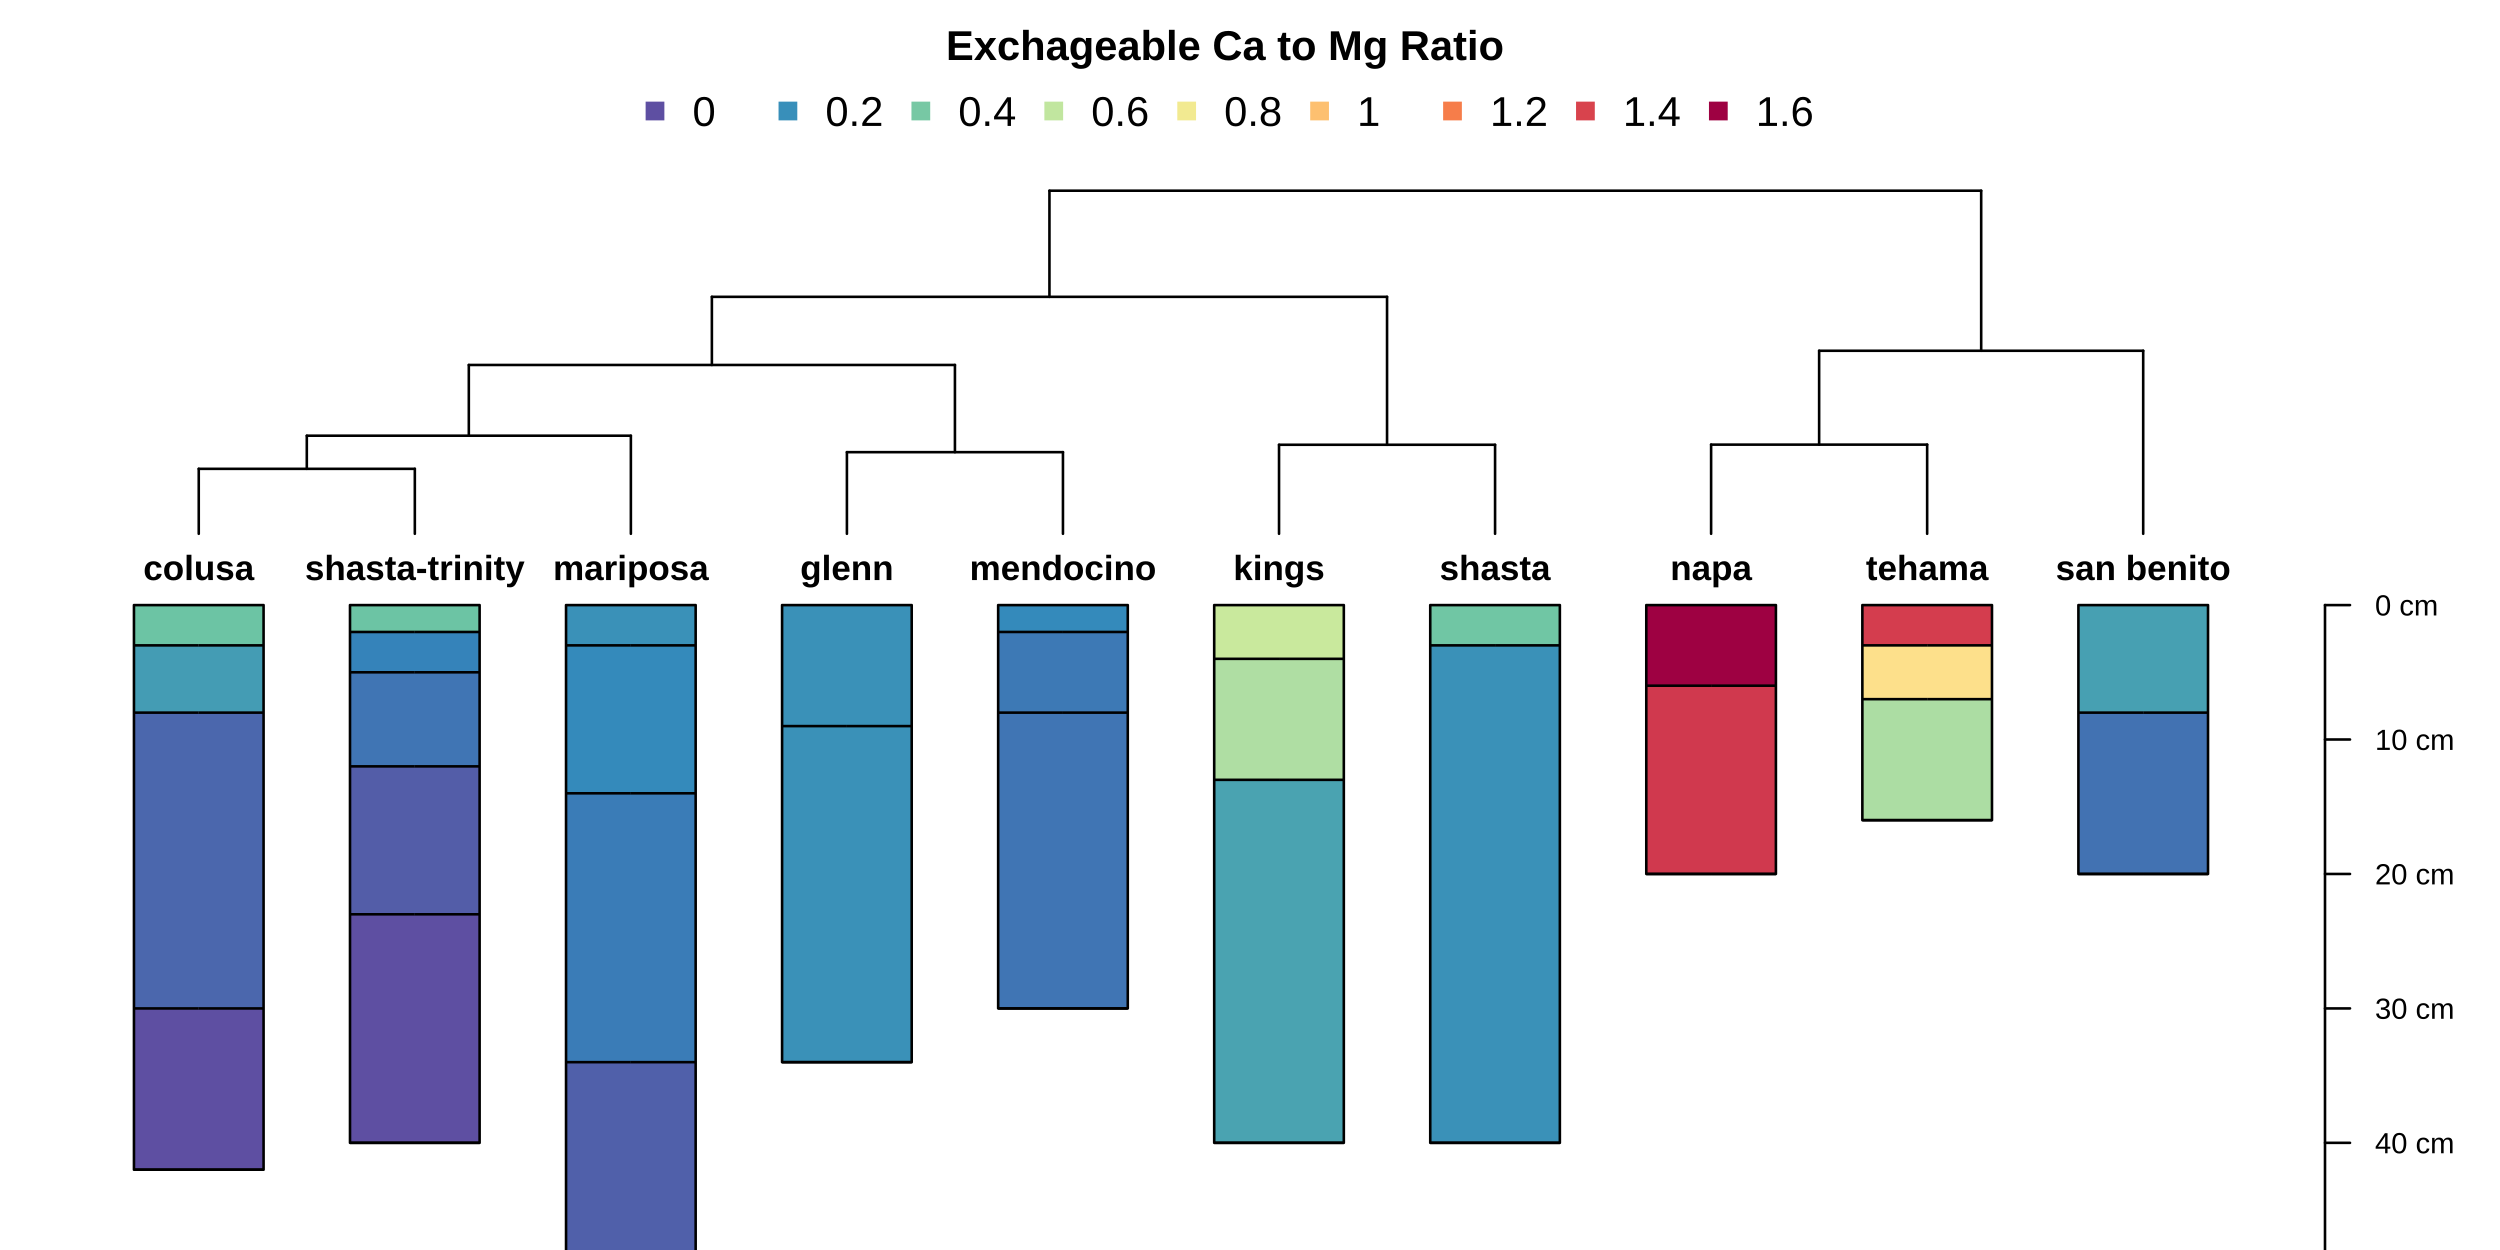
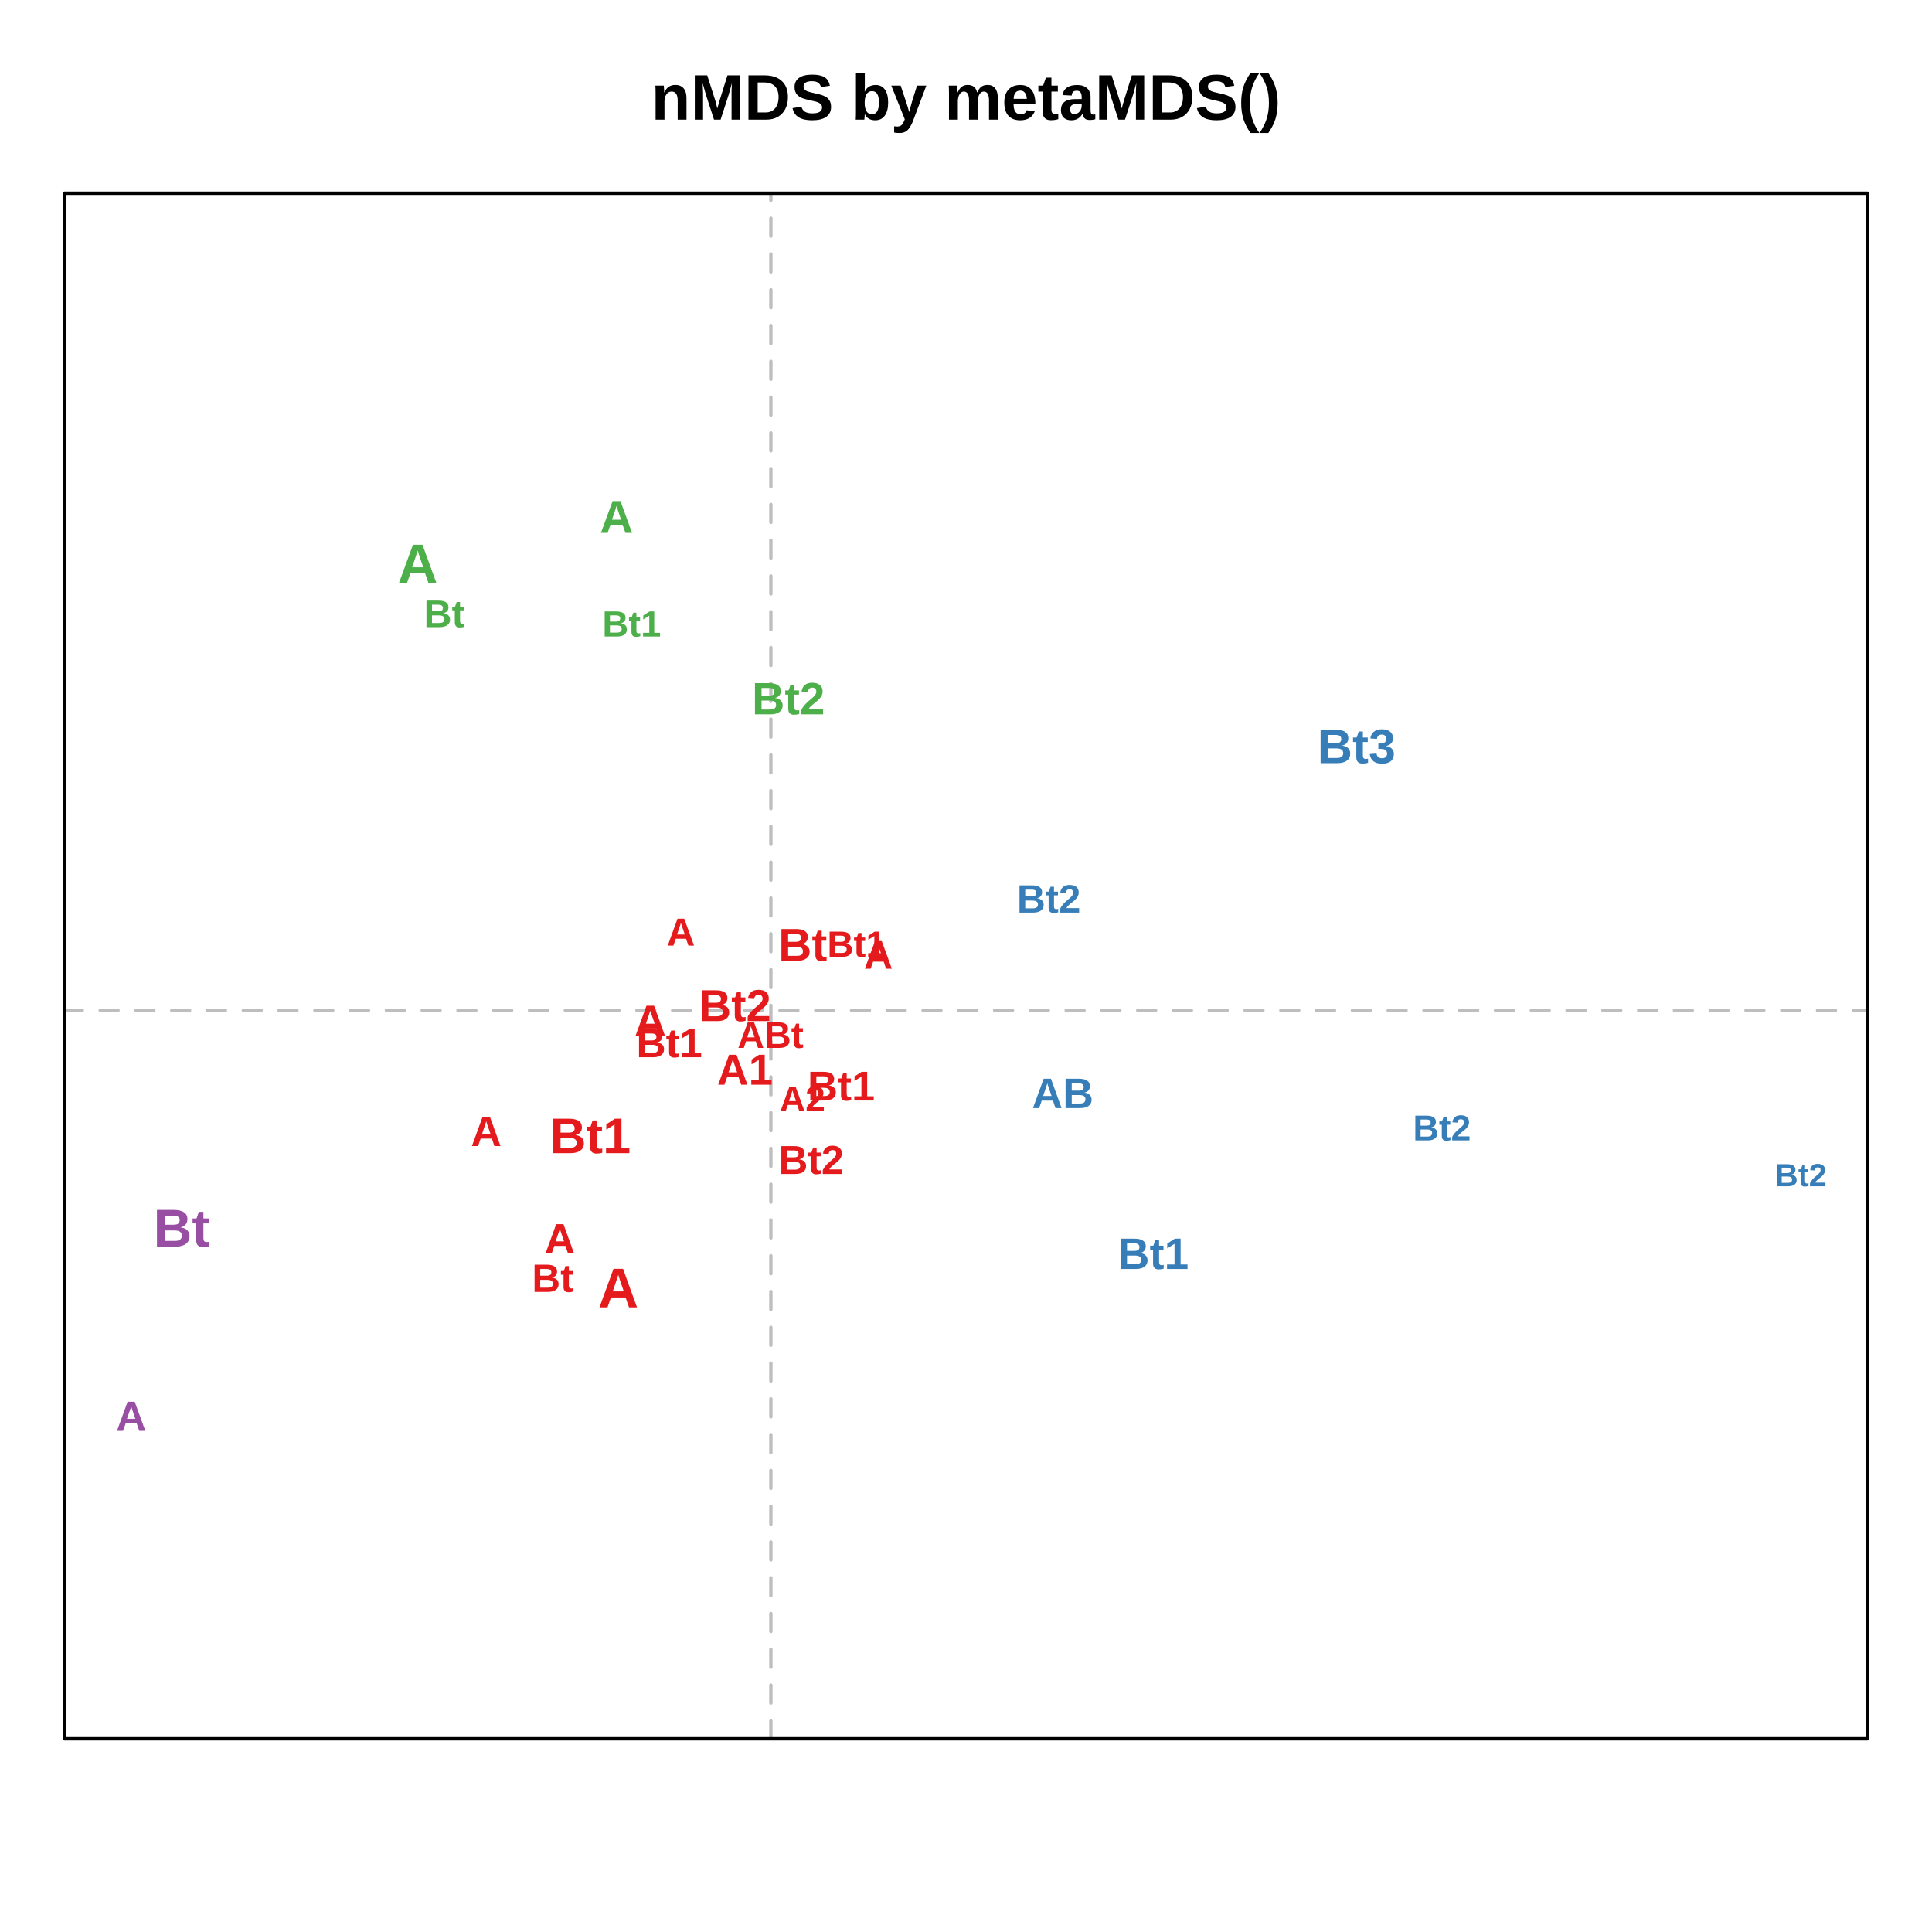
- <svg xmlns="http://www.w3.org/2000/svg" class="svglite" width="720.00pt" height="360.00pt" viewBox="0 0 720.00 360.00">
+ <svg xmlns="http://www.w3.org/2000/svg" class="svglite" width="432.00pt" height="432.00pt" viewBox="0 0 432.00 432.00">
  <defs>
    <style type="text/css">
    .svglite line, .svglite polyline, .svglite polygon, .svglite path, .svglite rect, .svglite circle {
      fill: none;
      stroke: #000000;
      stroke-linecap: round;
      stroke-linejoin: round;
      stroke-miterlimit: 10.00;
    }
    .svglite text {
      white-space: pre;
    }
  </style>
  </defs>
  <rect width="100%" height="100%" style="stroke: none; fill: #FFFFFF;" />
  <defs>
-     <clipPath id="cpMC4wMHw3MjAuMDB8MC4wMHwzNjAuMDA=">
-       <rect x="0.00" y="0.00" width="720.00" height="360.00" />
+     <clipPath id="cpMC4wMHw0MzIuMDB8MC4wMHw0MzIuMDA=">
+       <rect x="0.00" y="0.00" width="432.00" height="432.00" />
    </clipPath>
  </defs>
-   <g clip-path="url(#cpMC4wMHw3MjAuMDB8MC4wMHwzNjAuMDA=)">
- </g>
+   <g clip-path="url(#cpMC4wMHw0MzIuMDB8MC4wMHw0MzIuMDA=)">
+     <text x="216.00" y="26.75" text-anchor="middle" style="font-size: 14.40px; font-weight: bold; font-family: &quot;Arial&quot;;" textLength="140.74px" lengthAdjust="spacingAndGlyphs">nMDS by metaMDS()</text>
+   </g>
  <defs>
-     <clipPath id="cpMC4wMHw3MDUuNjB8NDMuMjB8MzYwLjAw">
-       <rect x="0.00" y="43.20" width="705.60" height="316.80" />
+     <clipPath id="cpMTQuNDB8NDE3LjYwfDQzLjIwfDM4OC44MA==">
+       <rect x="14.40" y="43.20" width="403.20" height="345.60" />
    </clipPath>
  </defs>
-   <g clip-path="url(#cpMC4wMHw3MDUuNjB8NDMuMjB8MzYwLjAw)">
-     <line x1="302.24" y1="54.93" x2="302.24" y2="85.49" style="stroke-width: 0.75;" />
-     <line x1="205.02" y1="85.49" x2="205.02" y2="105.11" style="stroke-width: 0.75;" />
-     <line x1="135.02" y1="105.11" x2="135.02" y2="125.49" style="stroke-width: 0.75;" />
-     <line x1="88.36" y1="125.49" x2="88.36" y2="135.02" style="stroke-width: 0.75;" />
-     <line x1="57.24" y1="135.02" x2="57.24" y2="153.73" style="stroke-width: 0.75;" />
-     <line x1="119.47" y1="135.02" x2="119.47" y2="153.73" style="stroke-width: 0.75;" />
-     <line x1="181.69" y1="125.49" x2="181.69" y2="153.73" style="stroke-width: 0.75;" />
-     <line x1="275.02" y1="105.11" x2="275.02" y2="130.22" style="stroke-width: 0.75;" />
-     <line x1="243.91" y1="130.22" x2="243.91" y2="153.73" style="stroke-width: 0.75;" />
-     <line x1="306.13" y1="130.22" x2="306.13" y2="153.73" style="stroke-width: 0.75;" />
-     <line x1="399.47" y1="85.49" x2="399.47" y2="128.10" style="stroke-width: 0.75;" />
-     <line x1="368.36" y1="128.10" x2="368.36" y2="153.73" style="stroke-width: 0.75;" />
-     <line x1="430.58" y1="128.10" x2="430.58" y2="153.73" style="stroke-width: 0.75;" />
-     <line x1="570.58" y1="54.93" x2="570.58" y2="101.02" style="stroke-width: 0.75;" />
-     <line x1="523.91" y1="101.02" x2="523.91" y2="128.05" style="stroke-width: 0.75;" />
-     <line x1="492.80" y1="128.05" x2="492.80" y2="153.73" style="stroke-width: 0.75;" />
-     <line x1="555.02" y1="128.05" x2="555.02" y2="153.73" style="stroke-width: 0.75;" />
-     <line x1="617.24" y1="101.02" x2="617.24" y2="153.73" style="stroke-width: 0.75;" />
-     <line x1="302.24" y1="54.93" x2="570.58" y2="54.93" style="stroke-width: 0.75;" />
-     <line x1="205.02" y1="85.49" x2="399.47" y2="85.49" style="stroke-width: 0.75;" />
-     <line x1="523.91" y1="101.02" x2="617.24" y2="101.02" style="stroke-width: 0.75;" />
-     <line x1="135.02" y1="105.11" x2="275.02" y2="105.11" style="stroke-width: 0.75;" />
-     <line x1="368.36" y1="128.10" x2="430.58" y2="128.10" style="stroke-width: 0.75;" />
-     <line x1="492.80" y1="128.05" x2="555.02" y2="128.05" style="stroke-width: 0.75;" />
-     <line x1="88.36" y1="125.49" x2="181.69" y2="125.49" style="stroke-width: 0.75;" />
-     <line x1="243.91" y1="130.22" x2="306.13" y2="130.22" style="stroke-width: 0.75;" />
-     <line x1="57.24" y1="135.02" x2="119.47" y2="135.02" style="stroke-width: 0.75;" />
-     <polygon points="38.58,185.87 57.24,185.87 75.91,185.87 75.91,174.26 57.24,174.26 38.58,174.26 " style="stroke-width: 0.75; stroke: none; stroke-linecap: butt; fill: #6CC4A4;" />
-     <polygon points="38.58,205.23 57.24,205.23 75.91,205.23 75.91,185.87 57.24,185.87 38.58,185.87 " style="stroke-width: 0.75; stroke: none; stroke-linecap: butt; fill: #449CB4;" />
-     <polygon points="38.58,290.42 57.24,290.42 75.91,290.42 75.91,205.23 57.24,205.23 38.58,205.23 " style="stroke-width: 0.75; stroke: none; stroke-linecap: butt; fill: #4B67AD;" />
-     <polygon points="38.58,336.88 57.24,336.88 75.91,336.88 75.91,290.42 57.24,290.42 38.58,290.42 " style="stroke-width: 0.75; stroke: none; stroke-linecap: butt; fill: #5E4FA2;" />
-     <line x1="38.58" y1="185.87" x2="57.24" y2="185.87" style="stroke-width: 0.75; stroke-linecap: butt;" />
-     <line x1="57.24" y1="185.87" x2="75.91" y2="185.87" style="stroke-width: 0.75; stroke-linecap: butt;" />
-     <line x1="38.58" y1="205.23" x2="57.24" y2="205.23" style="stroke-width: 0.75; stroke-linecap: butt;" />
-     <line x1="57.24" y1="205.23" x2="75.91" y2="205.23" style="stroke-width: 0.75; stroke-linecap: butt;" />
-     <line x1="38.58" y1="290.42" x2="57.24" y2="290.42" style="stroke-width: 0.75; stroke-linecap: butt;" />
-     <line x1="57.24" y1="290.42" x2="75.91" y2="290.42" style="stroke-width: 0.75; stroke-linecap: butt;" />
-     <line x1="38.58" y1="336.88" x2="57.24" y2="336.88" style="stroke-width: 0.75; stroke-linecap: butt;" />
-     <line x1="57.24" y1="336.88" x2="75.91" y2="336.88" style="stroke-width: 0.75; stroke-linecap: butt;" />
-     <rect x="38.58" y="174.26" width="37.33" height="162.62" style="stroke-width: 0.75; stroke-linecap: square;" />
-     <text x="57.24" y="167.06" text-anchor="middle" style="font-size: 10.08px; font-weight: bold; font-family: &quot;Arial&quot;;" textLength="31.94px" lengthAdjust="spacingAndGlyphs">colusa</text>
-     <polygon points="100.80,182.00 119.47,182.00 138.13,182.00 138.13,174.26 119.47,174.26 100.80,174.26 " style="stroke-width: 0.75; stroke: none; stroke-linecap: butt; fill: #6CC4A4;" />
-     <polygon points="100.80,193.62 119.47,193.62 138.13,193.62 138.13,182.00 119.47,182.00 100.80,182.00 " style="stroke-width: 0.75; stroke: none; stroke-linecap: butt; fill: #3583BA;" />
-     <polygon points="100.80,220.72 119.47,220.72 138.13,220.72 138.13,193.62 119.47,193.62 100.80,193.62 " style="stroke-width: 0.75; stroke: none; stroke-linecap: butt; fill: #4075B4;" />
-     <polygon points="100.80,263.31 119.47,263.31 138.13,263.31 138.13,220.72 119.47,220.72 100.80,220.72 " style="stroke-width: 0.75; stroke: none; stroke-linecap: butt; fill: #535DA8;" />
-     <polygon points="100.80,329.14 119.47,329.14 138.13,329.14 138.13,263.31 119.47,263.31 100.80,263.31 " style="stroke-width: 0.75; stroke: none; stroke-linecap: butt; fill: #5E4FA2;" />
-     <line x1="100.80" y1="182.00" x2="119.47" y2="182.00" style="stroke-width: 0.75; stroke-linecap: butt;" />
-     <line x1="119.47" y1="182.00" x2="138.13" y2="182.00" style="stroke-width: 0.75; stroke-linecap: butt;" />
-     <line x1="100.80" y1="193.62" x2="119.47" y2="193.62" style="stroke-width: 0.75; stroke-linecap: butt;" />
-     <line x1="119.47" y1="193.62" x2="138.13" y2="193.62" style="stroke-width: 0.75; stroke-linecap: butt;" />
-     <line x1="100.80" y1="220.72" x2="119.47" y2="220.72" style="stroke-width: 0.75; stroke-linecap: butt;" />
-     <line x1="119.47" y1="220.72" x2="138.13" y2="220.72" style="stroke-width: 0.75; stroke-linecap: butt;" />
-     <line x1="100.80" y1="263.31" x2="119.47" y2="263.31" style="stroke-width: 0.75; stroke-linecap: butt;" />
-     <line x1="119.47" y1="263.31" x2="138.13" y2="263.31" style="stroke-width: 0.75; stroke-linecap: butt;" />
-     <line x1="100.80" y1="329.14" x2="119.47" y2="329.14" style="stroke-width: 0.75; stroke-linecap: butt;" />
-     <line x1="119.47" y1="329.14" x2="138.13" y2="329.14" style="stroke-width: 0.75; stroke-linecap: butt;" />
-     <rect x="100.80" y="174.26" width="37.33" height="154.88" style="stroke-width: 0.75; stroke-linecap: square;" />
-     <text x="119.47" y="167.06" text-anchor="middle" style="font-size: 10.08px; font-weight: bold; font-family: &quot;Arial&quot;;" textLength="63.30px" lengthAdjust="spacingAndGlyphs">shasta-trinity</text>
-     <polygon points="163.02,185.87 181.69,185.87 200.36,185.87 200.36,174.26 181.69,174.26 163.02,174.26 " style="stroke-width: 0.75; stroke: none; stroke-linecap: butt; fill: #3A91B8;" />
-     <polygon points="163.02,228.47 181.69,228.47 200.36,228.47 200.36,185.87 181.69,185.87 163.02,185.87 " style="stroke-width: 0.75; stroke: none; stroke-linecap: butt; fill: #348ABB;" />
-     <polygon points="163.02,305.91 181.69,305.91 200.36,305.91 200.36,228.47 181.69,228.47 163.02,228.47 " style="stroke-width: 0.75; stroke: none; stroke-linecap: butt; fill: #3A7CB7;" />
-     <polygon points="163.02,363.99 181.69,363.99 200.36,363.99 200.36,305.91 181.69,305.91 163.02,305.91 " style="stroke-width: 0.75; stroke: none; stroke-linecap: butt; fill: #5060AA;" />
-     <line x1="163.02" y1="185.87" x2="181.69" y2="185.87" style="stroke-width: 0.75; stroke-linecap: butt;" />
-     <line x1="181.69" y1="185.87" x2="200.36" y2="185.87" style="stroke-width: 0.75; stroke-linecap: butt;" />
-     <line x1="163.02" y1="228.47" x2="181.69" y2="228.47" style="stroke-width: 0.75; stroke-linecap: butt;" />
-     <line x1="181.69" y1="228.47" x2="200.36" y2="228.47" style="stroke-width: 0.75; stroke-linecap: butt;" />
-     <line x1="163.02" y1="305.91" x2="181.69" y2="305.91" style="stroke-width: 0.75; stroke-linecap: butt;" />
-     <line x1="181.69" y1="305.91" x2="200.36" y2="305.91" style="stroke-width: 0.75; stroke-linecap: butt;" />
-     <line x1="163.02" y1="363.99" x2="181.69" y2="363.99" style="stroke-width: 0.75; stroke-linecap: butt;" />
-     <line x1="181.69" y1="363.99" x2="200.36" y2="363.99" style="stroke-width: 0.75; stroke-linecap: butt;" />
-     <rect x="163.02" y="174.26" width="37.33" height="189.73" style="stroke-width: 0.75; stroke-linecap: square;" />
-     <text x="181.69" y="167.06" text-anchor="middle" style="font-size: 10.08px; font-weight: bold; font-family: &quot;Arial&quot;;" textLength="44.83px" lengthAdjust="spacingAndGlyphs">mariposa</text>
-     <polygon points="225.24,209.11 243.91,209.11 262.58,209.11 262.58,174.26 243.91,174.26 225.24,174.26 " style="stroke-width: 0.75; stroke: none; stroke-linecap: butt; fill: #3A91B8;" />
-     <polygon points="225.24,305.91 243.91,305.91 262.58,305.91 262.58,209.11 243.91,209.11 225.24,209.11 " style="stroke-width: 0.75; stroke: none; stroke-linecap: butt; fill: #3A91B8;" />
-     <line x1="225.24" y1="209.11" x2="243.91" y2="209.11" style="stroke-width: 0.75; stroke-linecap: butt;" />
-     <line x1="243.91" y1="209.11" x2="262.58" y2="209.11" style="stroke-width: 0.75; stroke-linecap: butt;" />
-     <line x1="225.24" y1="305.91" x2="243.91" y2="305.91" style="stroke-width: 0.75; stroke-linecap: butt;" />
-     <line x1="243.91" y1="305.91" x2="262.58" y2="305.91" style="stroke-width: 0.75; stroke-linecap: butt;" />
-     <rect x="225.24" y="174.26" width="37.33" height="131.65" style="stroke-width: 0.75; stroke-linecap: square;" />
-     <text x="243.91" y="167.06" text-anchor="middle" style="font-size: 10.08px; font-weight: bold; font-family: &quot;Arial&quot;;" textLength="26.88px" lengthAdjust="spacingAndGlyphs">glenn</text>
-     <polygon points="287.47,182.00 306.13,182.00 324.80,182.00 324.80,174.26 306.13,174.26 287.47,174.26 " style="stroke-width: 0.75; stroke: none; stroke-linecap: butt; fill: #348ABB;" />
-     <polygon points="287.47,205.23 306.13,205.23 324.80,205.23 324.80,182.00 306.13,182.00 287.47,182.00 " style="stroke-width: 0.75; stroke: none; stroke-linecap: butt; fill: #3D79B5;" />
-     <polygon points="287.47,290.42 306.13,290.42 324.80,290.42 324.80,205.23 306.13,205.23 287.47,205.23 " style="stroke-width: 0.75; stroke: none; stroke-linecap: butt; fill: #4075B4;" />
-     <line x1="287.47" y1="182.00" x2="306.13" y2="182.00" style="stroke-width: 0.75; stroke-linecap: butt;" />
-     <line x1="306.13" y1="182.00" x2="324.80" y2="182.00" style="stroke-width: 0.75; stroke-linecap: butt;" />
-     <line x1="287.47" y1="205.23" x2="306.13" y2="205.23" style="stroke-width: 0.75; stroke-linecap: butt;" />
-     <line x1="306.13" y1="205.23" x2="324.80" y2="205.23" style="stroke-width: 0.75; stroke-linecap: butt;" />
-     <line x1="287.47" y1="290.42" x2="306.13" y2="290.42" style="stroke-width: 0.75; stroke-linecap: butt;" />
-     <line x1="306.13" y1="290.42" x2="324.80" y2="290.42" style="stroke-width: 0.75; stroke-linecap: butt;" />
-     <rect x="287.47" y="174.26" width="37.33" height="116.16" style="stroke-width: 0.75; stroke-linecap: square;" />
-     <text x="306.13" y="167.06" text-anchor="middle" style="font-size: 10.08px; font-weight: bold; font-family: &quot;Arial&quot;;" textLength="53.76px" lengthAdjust="spacingAndGlyphs">mendocino</text>
-     <polygon points="349.69,189.75 368.36,189.75 387.02,189.75 387.02,174.26 368.36,174.26 349.69,174.26 " style="stroke-width: 0.75; stroke: none; stroke-linecap: butt; fill: #C9E99D;" />
-     <polygon points="349.69,224.59 368.36,224.59 387.02,224.59 387.02,189.75 368.36,189.75 349.69,189.75 " style="stroke-width: 0.75; stroke: none; stroke-linecap: butt; fill: #AFDEA3;" />
-     <polygon points="349.69,329.14 368.36,329.14 387.02,329.14 387.02,224.59 368.36,224.59 349.69,224.59 " style="stroke-width: 0.75; stroke: none; stroke-linecap: butt; fill: #4AA3B1;" />
-     <line x1="349.69" y1="189.75" x2="368.36" y2="189.75" style="stroke-width: 0.75; stroke-linecap: butt;" />
-     <line x1="368.36" y1="189.75" x2="387.02" y2="189.75" style="stroke-width: 0.75; stroke-linecap: butt;" />
-     <line x1="349.69" y1="224.59" x2="368.36" y2="224.59" style="stroke-width: 0.75; stroke-linecap: butt;" />
-     <line x1="368.36" y1="224.59" x2="387.02" y2="224.59" style="stroke-width: 0.75; stroke-linecap: butt;" />
-     <line x1="349.69" y1="329.14" x2="368.36" y2="329.14" style="stroke-width: 0.75; stroke-linecap: butt;" />
-     <line x1="368.36" y1="329.14" x2="387.02" y2="329.14" style="stroke-width: 0.75; stroke-linecap: butt;" />
-     <rect x="349.69" y="174.26" width="37.33" height="154.88" style="stroke-width: 0.75; stroke-linecap: square;" />
-     <text x="368.36" y="167.06" text-anchor="middle" style="font-size: 10.08px; font-weight: bold; font-family: &quot;Arial&quot;;" textLength="26.33px" lengthAdjust="spacingAndGlyphs">kings</text>
-     <polygon points="411.91,185.87 430.58,185.87 449.24,185.87 449.24,174.26 430.58,174.26 411.91,174.26 " style="stroke-width: 0.75; stroke: none; stroke-linecap: butt; fill: #70C6A4;" />
-     <polygon points="411.91,329.14 430.58,329.14 449.24,329.14 449.24,185.87 430.58,185.87 411.91,185.87 " style="stroke-width: 0.75; stroke: none; stroke-linecap: butt; fill: #3A91B8;" />
-     <line x1="411.91" y1="185.87" x2="430.58" y2="185.87" style="stroke-width: 0.75; stroke-linecap: butt;" />
-     <line x1="430.58" y1="185.87" x2="449.24" y2="185.87" style="stroke-width: 0.75; stroke-linecap: butt;" />
-     <line x1="411.91" y1="329.14" x2="430.58" y2="329.14" style="stroke-width: 0.75; stroke-linecap: butt;" />
-     <line x1="430.58" y1="329.14" x2="449.24" y2="329.14" style="stroke-width: 0.75; stroke-linecap: butt;" />
-     <rect x="411.91" y="174.26" width="37.33" height="154.88" style="stroke-width: 0.75; stroke-linecap: square;" />
-     <text x="430.58" y="167.06" text-anchor="middle" style="font-size: 10.08px; font-weight: bold; font-family: &quot;Arial&quot;;" textLength="31.95px" lengthAdjust="spacingAndGlyphs">shasta</text>
-     <polygon points="474.13,197.49 492.80,197.49 511.47,197.49 511.47,174.26 492.80,174.26 474.13,174.26 " style="stroke-width: 0.75; stroke: none; stroke-linecap: butt; fill: #9E0142;" />
-     <polygon points="474.13,251.70 492.80,251.70 511.47,251.70 511.47,197.49 492.80,197.49 474.13,197.49 " style="stroke-width: 0.75; stroke: none; stroke-linecap: butt; fill: #D0394E;" />
-     <line x1="474.13" y1="197.49" x2="492.80" y2="197.49" style="stroke-width: 0.75; stroke-linecap: butt;" />
-     <line x1="492.80" y1="197.49" x2="511.47" y2="197.49" style="stroke-width: 0.75; stroke-linecap: butt;" />
-     <line x1="474.13" y1="251.70" x2="492.80" y2="251.70" style="stroke-width: 0.75; stroke-linecap: butt;" />
-     <line x1="492.80" y1="251.70" x2="511.47" y2="251.70" style="stroke-width: 0.75; stroke-linecap: butt;" />
-     <rect x="474.13" y="174.26" width="37.33" height="77.44" style="stroke-width: 0.75; stroke-linecap: square;" />
-     <text x="492.80" y="167.06" text-anchor="middle" style="font-size: 10.08px; font-weight: bold; font-family: &quot;Arial&quot;;" textLength="23.53px" lengthAdjust="spacingAndGlyphs">napa</text>
-     <polygon points="536.36,185.87 555.02,185.87 573.69,185.87 573.69,174.26 555.02,174.26 536.36,174.26 " style="stroke-width: 0.75; stroke: none; stroke-linecap: butt; fill: #D43D4E;" />
-     <polygon points="536.36,201.36 555.02,201.36 573.69,201.36 573.69,185.87 555.02,185.87 536.36,185.87 " style="stroke-width: 0.75; stroke: none; stroke-linecap: butt; fill: #FDE08B;" />
-     <polygon points="536.36,236.21 555.02,236.21 573.69,236.21 573.69,201.36 555.02,201.36 536.36,201.36 " style="stroke-width: 0.75; stroke: none; stroke-linecap: butt; fill: #ACDDA3;" />
-     <line x1="536.36" y1="185.87" x2="555.02" y2="185.87" style="stroke-width: 0.75; stroke-linecap: butt;" />
-     <line x1="555.02" y1="185.87" x2="573.69" y2="185.87" style="stroke-width: 0.75; stroke-linecap: butt;" />
-     <line x1="536.36" y1="201.36" x2="555.02" y2="201.36" style="stroke-width: 0.75; stroke-linecap: butt;" />
-     <line x1="555.02" y1="201.36" x2="573.69" y2="201.36" style="stroke-width: 0.75; stroke-linecap: butt;" />
-     <line x1="536.36" y1="236.21" x2="555.02" y2="236.21" style="stroke-width: 0.75; stroke-linecap: butt;" />
-     <line x1="555.02" y1="236.21" x2="573.69" y2="236.21" style="stroke-width: 0.75; stroke-linecap: butt;" />
-     <rect x="536.36" y="174.26" width="37.33" height="61.95" style="stroke-width: 0.75; stroke-linecap: square;" />
-     <text x="555.02" y="167.06" text-anchor="middle" style="font-size: 10.08px; font-weight: bold; font-family: &quot;Arial&quot;;" textLength="35.30px" lengthAdjust="spacingAndGlyphs">tehama</text>
-     <polygon points="598.58,205.23 617.24,205.23 635.91,205.23 635.91,174.26 617.24,174.26 598.58,174.26 " style="stroke-width: 0.75; stroke: none; stroke-linecap: butt; fill: #47A0B2;" />
-     <polygon points="598.58,251.70 617.24,251.70 635.91,251.70 635.91,205.23 617.24,205.23 598.58,205.23 " style="stroke-width: 0.75; stroke: none; stroke-linecap: butt; fill: #4272B2;" />
-     <line x1="598.58" y1="205.23" x2="617.24" y2="205.23" style="stroke-width: 0.75; stroke-linecap: butt;" />
-     <line x1="617.24" y1="205.23" x2="635.91" y2="205.23" style="stroke-width: 0.75; stroke-linecap: butt;" />
-     <line x1="598.58" y1="251.70" x2="617.24" y2="251.70" style="stroke-width: 0.75; stroke-linecap: butt;" />
-     <line x1="617.24" y1="251.70" x2="635.91" y2="251.70" style="stroke-width: 0.75; stroke-linecap: butt;" />
-     <rect x="598.58" y="174.26" width="37.33" height="77.44" style="stroke-width: 0.75; stroke-linecap: square;" />
-     <text x="617.24" y="167.06" text-anchor="middle" style="font-size: 10.08px; font-weight: bold; font-family: &quot;Arial&quot;;" textLength="50.41px" lengthAdjust="spacingAndGlyphs">san benito</text>
+   <g clip-path="url(#cpMTQuNDB8NDE3LjYwfDQzLjIwfDM4OC44MA==)">
+     <line x1="14.40" y1="225.93" x2="417.60" y2="225.93" style="stroke-width: 0.75; stroke: #BEBEBE; stroke-dasharray: 4.00,4.00;" />
+     <line x1="172.37" y1="388.80" x2="172.37" y2="43.20" style="stroke-width: 0.75; stroke: #BEBEBE; stroke-dasharray: 4.00,4.00;" />
+     <text x="152.25" y="211.44" text-anchor="middle" style="font-size: 8.75px; font-weight: bold;fill: #E41A1C; font-family: &quot;Arial&quot;;" textLength="6.31px" lengthAdjust="spacingAndGlyphs">A</text>
+     <text x="172.29" y="234.31" text-anchor="middle" style="font-size: 8.31px; font-weight: bold;fill: #E41A1C; font-family: &quot;Arial&quot;;" textLength="14.75px" lengthAdjust="spacingAndGlyphs">ABt</text>
+     <text x="188.10" y="246.08" text-anchor="middle" style="font-size: 9.35px; font-weight: bold;fill: #E41A1C; font-family: &quot;Arial&quot;;" textLength="15.06px" lengthAdjust="spacingAndGlyphs">Bt1</text>
+     <text x="322.42" y="255.00" text-anchor="middle" style="font-size: 8.04px; font-weight: bold;fill: #377EB8; font-family: &quot;Arial&quot;;" textLength="12.93px" lengthAdjust="spacingAndGlyphs">Bt2</text>
+     <text x="145.40" y="231.73" text-anchor="middle" style="font-size: 9.93px; font-weight: bold;fill: #E41A1C; font-family: &quot;Arial&quot;;" textLength="7.16px" lengthAdjust="spacingAndGlyphs">A</text>
+     <text x="179.50" y="214.84" text-anchor="middle" style="font-size: 10.35px; font-weight: bold;fill: #E41A1C; font-family: &quot;Arial&quot;;" textLength="10.92px" lengthAdjust="spacingAndGlyphs">Bt</text>
+     <text x="138.25" y="292.33" text-anchor="middle" style="font-size: 12.52px; font-weight: bold;fill: #E41A1C; font-family: &quot;Arial&quot;;" textLength="9.04px" lengthAdjust="spacingAndGlyphs">A</text>
+     <text x="132.01" y="257.85" text-anchor="middle" style="font-size: 11.21px; font-weight: bold;fill: #E41A1C; font-family: &quot;Arial&quot;;" textLength="18.05px" lengthAdjust="spacingAndGlyphs">Bt1</text>
+     <text x="181.40" y="262.51" text-anchor="middle" style="font-size: 9.06px; font-weight: bold;fill: #E41A1C; font-family: &quot;Arial&quot;;" textLength="14.59px" lengthAdjust="spacingAndGlyphs">Bt2</text>
+     <text x="93.40" y="130.39" text-anchor="middle" style="font-size: 12.50px; font-weight: bold;fill: #4DAF4A; font-family: &quot;Arial&quot;;" textLength="9.01px" lengthAdjust="spacingAndGlyphs">A</text>
+     <text x="99.33" y="140.23" text-anchor="middle" style="font-size: 8.62px; font-weight: bold;fill: #4DAF4A; font-family: &quot;Arial&quot;;" textLength="9.09px" lengthAdjust="spacingAndGlyphs">Bt</text>
+     <text x="29.33" y="319.94" text-anchor="middle" style="font-size: 9.44px; font-weight: bold;fill: #984EA3; font-family: &quot;Arial&quot;;" textLength="6.82px" lengthAdjust="spacingAndGlyphs">A</text>
+     <text x="40.60" y="278.76" text-anchor="middle" style="font-size: 11.94px; font-weight: bold;fill: #984EA3; font-family: &quot;Arial&quot;;" textLength="12.59px" lengthAdjust="spacingAndGlyphs">Bt</text>
+     <text x="125.18" y="280.26" text-anchor="middle" style="font-size: 9.48px; font-weight: bold;fill: #E41A1C; font-family: &quot;Arial&quot;;" textLength="6.84px" lengthAdjust="spacingAndGlyphs">A</text>
+     <text x="123.59" y="288.87" text-anchor="middle" style="font-size: 8.82px; font-weight: bold;fill: #E41A1C; font-family: &quot;Arial&quot;;" textLength="9.30px" lengthAdjust="spacingAndGlyphs">Bt</text>
+     <text x="137.86" y="119.15" text-anchor="middle" style="font-size: 10.35px; font-weight: bold;fill: #4DAF4A; font-family: &quot;Arial&quot;;" textLength="7.47px" lengthAdjust="spacingAndGlyphs">A</text>
+     <text x="141.24" y="142.33" text-anchor="middle" style="font-size: 8.16px; font-weight: bold;fill: #4DAF4A; font-family: &quot;Arial&quot;;" textLength="13.14px" lengthAdjust="spacingAndGlyphs">Bt1</text>
+     <text x="176.30" y="159.73" text-anchor="middle" style="font-size: 10.13px; font-weight: bold;fill: #4DAF4A; font-family: &quot;Arial&quot;;" textLength="16.31px" lengthAdjust="spacingAndGlyphs">Bt2</text>
+     <text x="196.41" y="216.61" text-anchor="middle" style="font-size: 8.99px; font-weight: bold;fill: #E41A1C; font-family: &quot;Arial&quot;;" textLength="6.49px" lengthAdjust="spacingAndGlyphs">A</text>
+     <text x="191.56" y="213.96" text-anchor="middle" style="font-size: 8.19px; font-weight: bold;fill: #E41A1C; font-family: &quot;Arial&quot;;" textLength="13.19px" lengthAdjust="spacingAndGlyphs">Bt1</text>
+     <text x="234.51" y="204.06" text-anchor="middle" style="font-size: 8.86px; font-weight: bold;fill: #377EB8; font-family: &quot;Arial&quot;;" textLength="14.25px" lengthAdjust="spacingAndGlyphs">Bt2</text>
+     <text x="303.32" y="170.64" text-anchor="middle" style="font-size: 10.86px; font-weight: bold;fill: #377EB8; font-family: &quot;Arial&quot;;" textLength="17.50px" lengthAdjust="spacingAndGlyphs">Bt3</text>
+     <text x="108.73" y="256.26" text-anchor="middle" style="font-size: 9.53px; font-weight: bold;fill: #E41A1C; font-family: &quot;Arial&quot;;" textLength="6.88px" lengthAdjust="spacingAndGlyphs">A</text>
+     <text x="149.65" y="236.41" text-anchor="middle" style="font-size: 9.15px; font-weight: bold;fill: #E41A1C; font-family: &quot;Arial&quot;;" textLength="14.73px" lengthAdjust="spacingAndGlyphs">Bt1</text>
+     <text x="164.34" y="228.32" text-anchor="middle" style="font-size: 10.01px; font-weight: bold;fill: #E41A1C; font-family: &quot;Arial&quot;;" textLength="16.12px" lengthAdjust="spacingAndGlyphs">Bt2</text>
+     <text x="166.57" y="242.55" text-anchor="middle" style="font-size: 9.75px; font-weight: bold;fill: #E41A1C; font-family: &quot;Arial&quot;;" textLength="12.44px" lengthAdjust="spacingAndGlyphs">A1</text>
+     <text x="179.42" y="248.48" text-anchor="middle" style="font-size: 7.98px; font-weight: bold;fill: #E41A1C; font-family: &quot;Arial&quot;;" textLength="10.19px" lengthAdjust="spacingAndGlyphs">A2</text>
+     <text x="237.63" y="247.77" text-anchor="middle" style="font-size: 9.53px; font-weight: bold;fill: #377EB8; font-family: &quot;Arial&quot;;" textLength="13.77px" lengthAdjust="spacingAndGlyphs">AB</text>
+     <text x="257.87" y="283.75" text-anchor="middle" style="font-size: 9.86px; font-weight: bold;fill: #377EB8; font-family: &quot;Arial&quot;;" textLength="15.88px" lengthAdjust="spacingAndGlyphs">Bt1</text>
+     <text x="402.67" y="265.26" text-anchor="middle" style="font-size: 7.19px; font-weight: bold;fill: #377EB8; font-family: &quot;Arial&quot;;" textLength="11.56px" lengthAdjust="spacingAndGlyphs">Bt2</text>
  </g>
-   <g clip-path="url(#cpMC4wMHw3MjAuMDB8MC4wMHwzNjAuMDA=)">
-     <line x1="669.60" y1="174.26" x2="669.60" y2="360.00" style="stroke-width: 0.75;" />
-     <line x1="669.60" y1="174.26" x2="676.80" y2="174.26" style="stroke-width: 0.75;" />
-     <line x1="669.60" y1="212.98" x2="676.80" y2="212.98" style="stroke-width: 0.75;" />
-     <line x1="669.60" y1="251.70" x2="676.80" y2="251.70" style="stroke-width: 0.75;" />
-     <line x1="669.60" y1="290.42" x2="676.80" y2="290.42" style="stroke-width: 0.75;" />
-     <line x1="669.60" y1="329.14" x2="676.80" y2="329.14" style="stroke-width: 0.75;" />
-     <text x="684.00" y="332.14" style="font-size: 8.40px; font-family: &quot;Arial&quot;;" textLength="22.85px" lengthAdjust="spacingAndGlyphs">40 cm</text>
-     <text x="684.00" y="293.42" style="font-size: 8.40px; font-family: &quot;Arial&quot;;" textLength="22.85px" lengthAdjust="spacingAndGlyphs">30 cm</text>
-     <text x="684.00" y="254.70" style="font-size: 8.40px; font-family: &quot;Arial&quot;;" textLength="22.85px" lengthAdjust="spacingAndGlyphs">20 cm</text>
-     <text x="684.00" y="215.98" style="font-size: 8.40px; font-family: &quot;Arial&quot;;" textLength="22.85px" lengthAdjust="spacingAndGlyphs">10 cm</text>
-     <text x="684.00" y="177.26" style="font-size: 8.40px; font-family: &quot;Arial&quot;;" textLength="18.18px" lengthAdjust="spacingAndGlyphs">0 cm</text>
-     <text x="352.80" y="17.28" text-anchor="middle" style="font-size: 12.00px; font-weight: bold; font-family: &quot;Arial&quot;;" textLength="160.71px" lengthAdjust="spacingAndGlyphs">Exchageable Ca to Mg Ratio</text>
-     <polygon points="185.94,34.67 191.34,34.67 191.34,29.27 185.94,29.27 " style="stroke-width: 0.75; stroke: none; fill: #5E4FA2;" />
-     <polygon points="224.22,34.67 229.62,34.67 229.62,29.27 224.22,29.27 " style="stroke-width: 0.75; stroke: none; fill: #388FBA;" />
-     <polygon points="262.50,34.67 267.90,34.67 267.90,29.27 262.50,29.27 " style="stroke-width: 0.75; stroke: none; fill: #77C8A4;" />
-     <polygon points="300.78,34.67 306.18,34.67 306.18,29.27 300.78,29.27 " style="stroke-width: 0.75; stroke: none; fill: #C1E69F;" />
-     <polygon points="339.06,34.67 344.46,34.67 344.46,29.27 339.06,29.27 " style="stroke-width: 0.75; stroke: none; fill: #F2EA91;" />
-     <polygon points="377.34,34.67 382.74,34.67 382.74,29.27 377.34,29.27 " style="stroke-width: 0.75; stroke: none; fill: #FDC070;" />
-     <polygon points="415.62,34.67 421.02,34.67 421.02,29.27 415.62,29.27 " style="stroke-width: 0.75; stroke: none; fill: #F67D4A;" />
-     <polygon points="453.90,34.67 459.30,34.67 459.30,29.27 453.90,29.27 " style="stroke-width: 0.75; stroke: none; fill: #D8434D;" />
-     <polygon points="492.18,34.67 497.58,34.67 497.58,29.27 492.18,29.27 " style="stroke-width: 0.75; stroke: none; fill: #9E0142;" />
-     <text x="199.44" y="36.27" style="font-size: 12.00px; font-family: &quot;Arial&quot;;" textLength="6.67px" lengthAdjust="spacingAndGlyphs">0</text>
-     <text x="237.72" y="36.27" style="font-size: 12.00px; font-family: &quot;Arial&quot;;" textLength="16.68px" lengthAdjust="spacingAndGlyphs">0.2</text>
-     <text x="276.00" y="36.27" style="font-size: 12.00px; font-family: &quot;Arial&quot;;" textLength="16.68px" lengthAdjust="spacingAndGlyphs">0.4</text>
-     <text x="314.28" y="36.27" style="font-size: 12.00px; font-family: &quot;Arial&quot;;" textLength="16.68px" lengthAdjust="spacingAndGlyphs">0.6</text>
-     <text x="352.56" y="36.27" style="font-size: 12.00px; font-family: &quot;Arial&quot;;" textLength="16.68px" lengthAdjust="spacingAndGlyphs">0.8</text>
-     <text x="390.84" y="36.27" style="font-size: 12.00px; font-family: &quot;Arial&quot;;" textLength="6.67px" lengthAdjust="spacingAndGlyphs">1</text>
-     <text x="429.12" y="36.27" style="font-size: 12.00px; font-family: &quot;Arial&quot;;" textLength="16.68px" lengthAdjust="spacingAndGlyphs">1.2</text>
-     <text x="467.40" y="36.27" style="font-size: 12.00px; font-family: &quot;Arial&quot;;" textLength="16.68px" lengthAdjust="spacingAndGlyphs">1.4</text>
-     <text x="505.68" y="36.27" style="font-size: 12.00px; font-family: &quot;Arial&quot;;" textLength="16.68px" lengthAdjust="spacingAndGlyphs">1.6</text>
+   <g clip-path="url(#cpMC4wMHw0MzIuMDB8MC4wMHw0MzIuMDA=)">
+     <polygon points="14.40,388.80 417.60,388.80 417.60,43.20 14.40,43.20 " style="stroke-width: 0.75;" />
  </g>
</svg>
